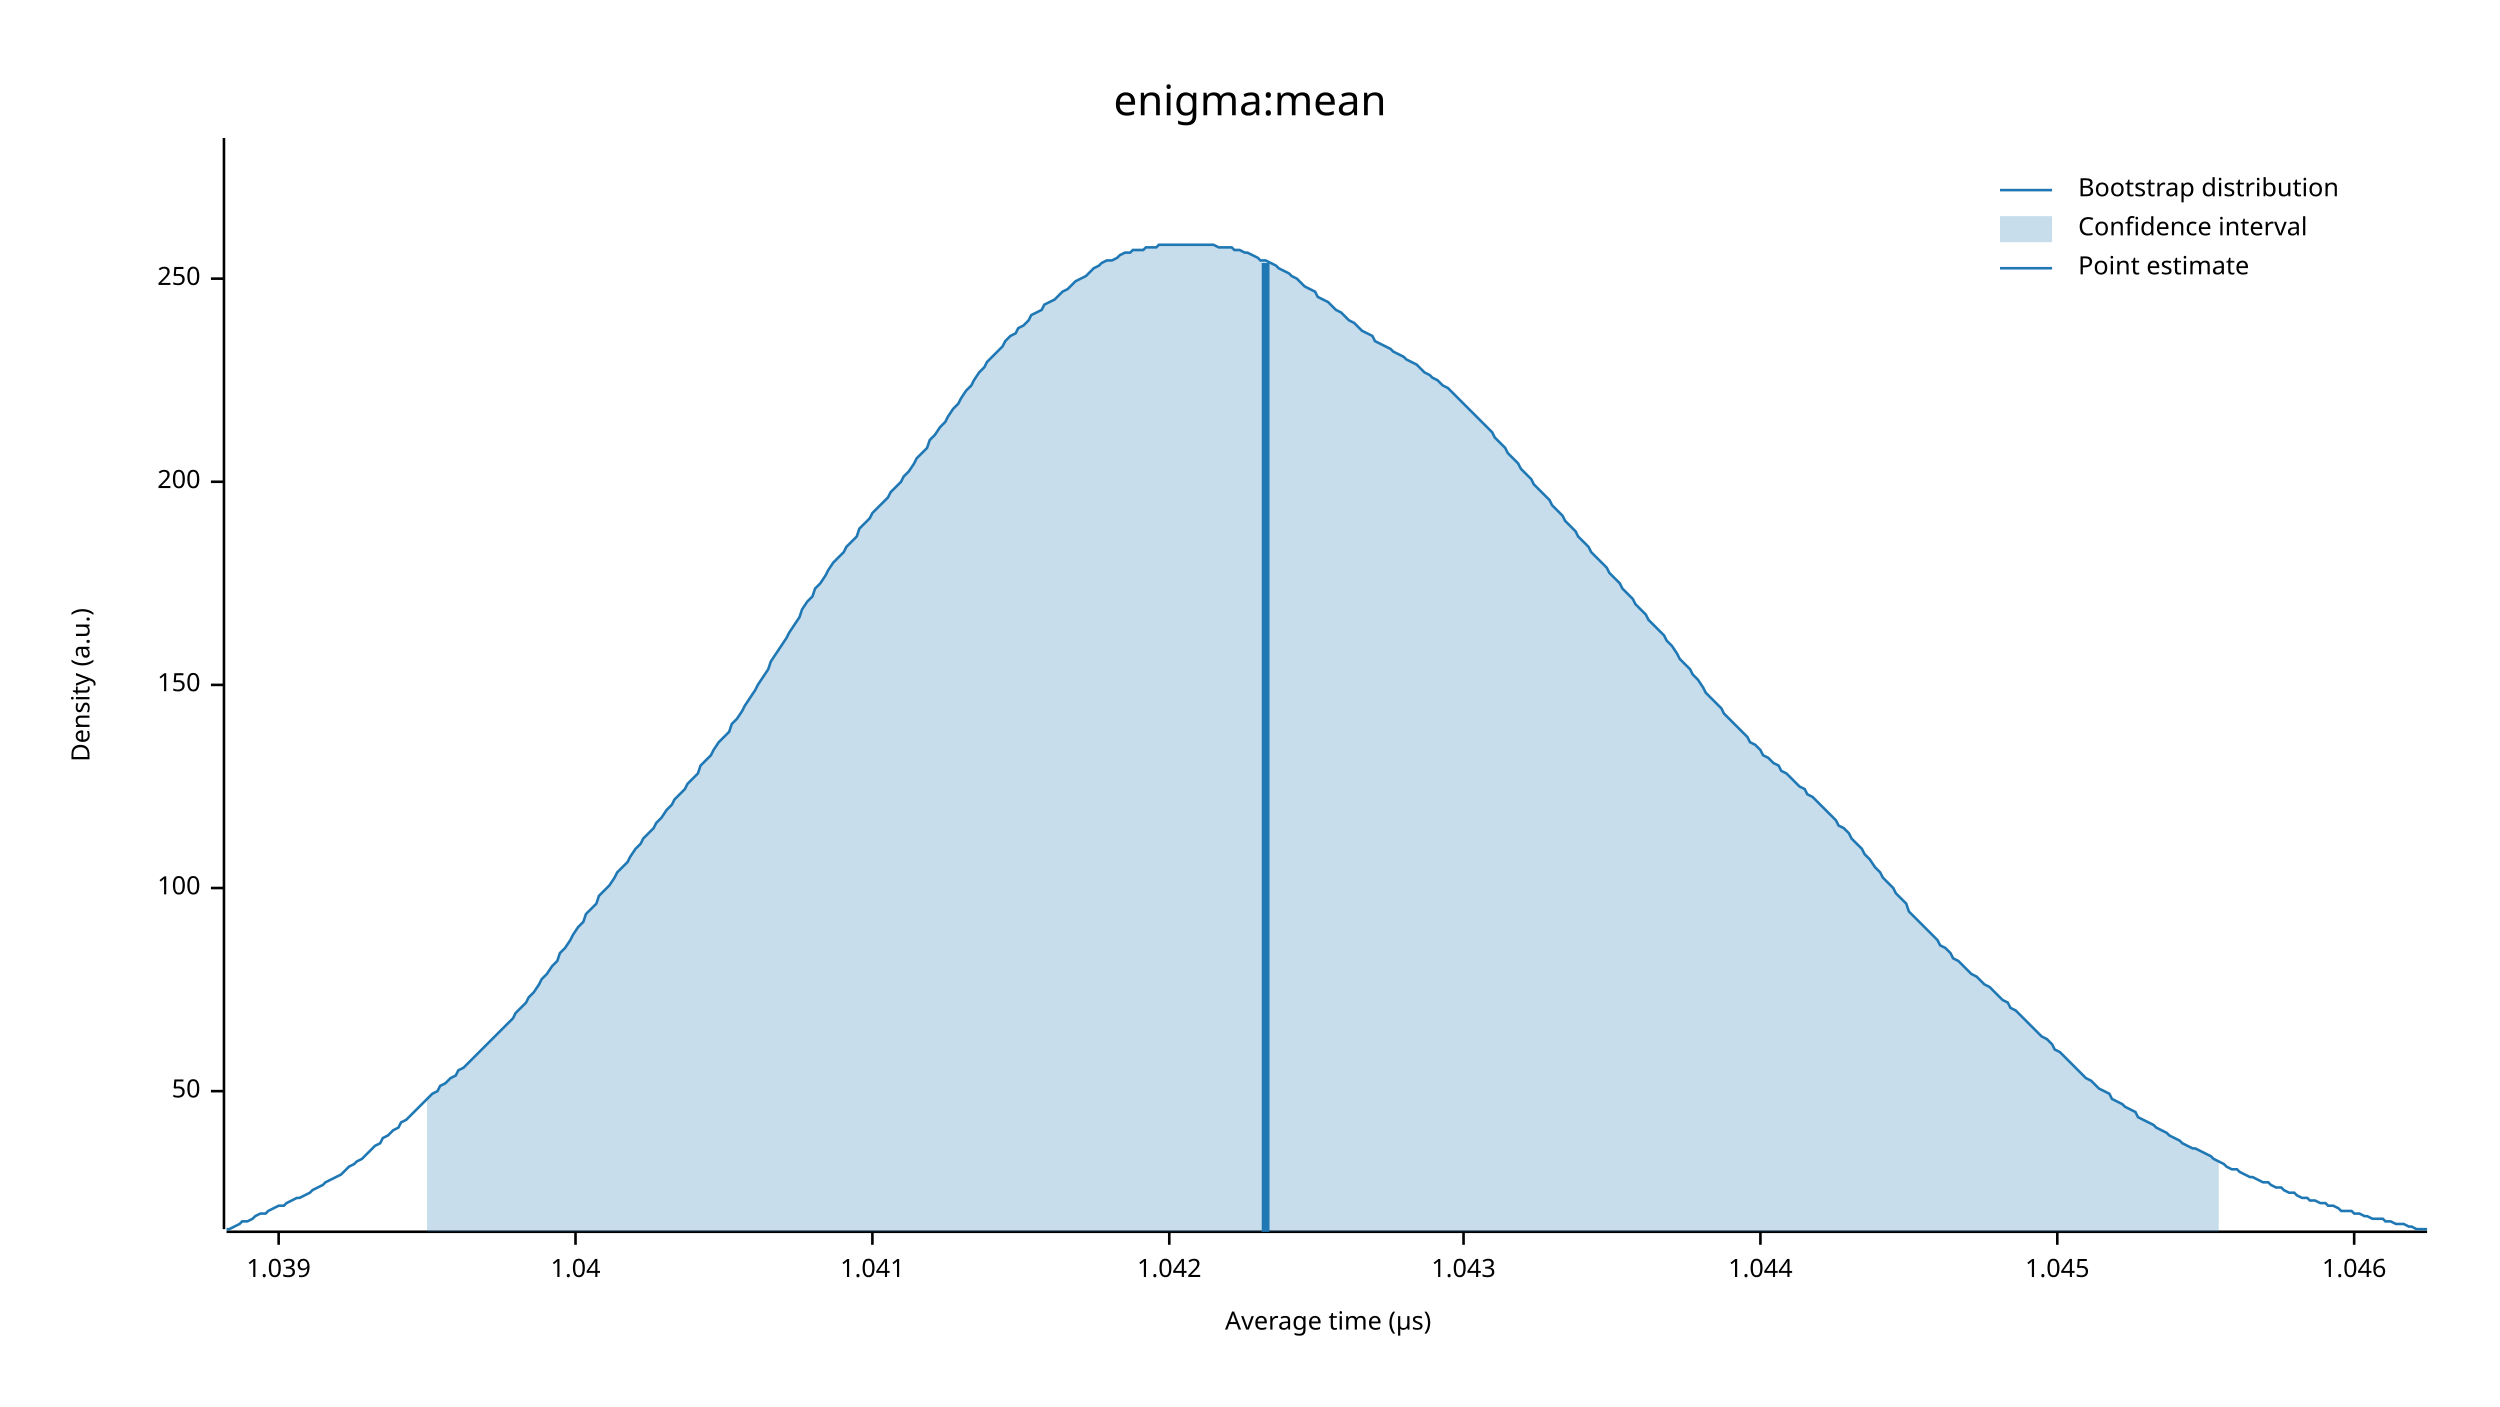
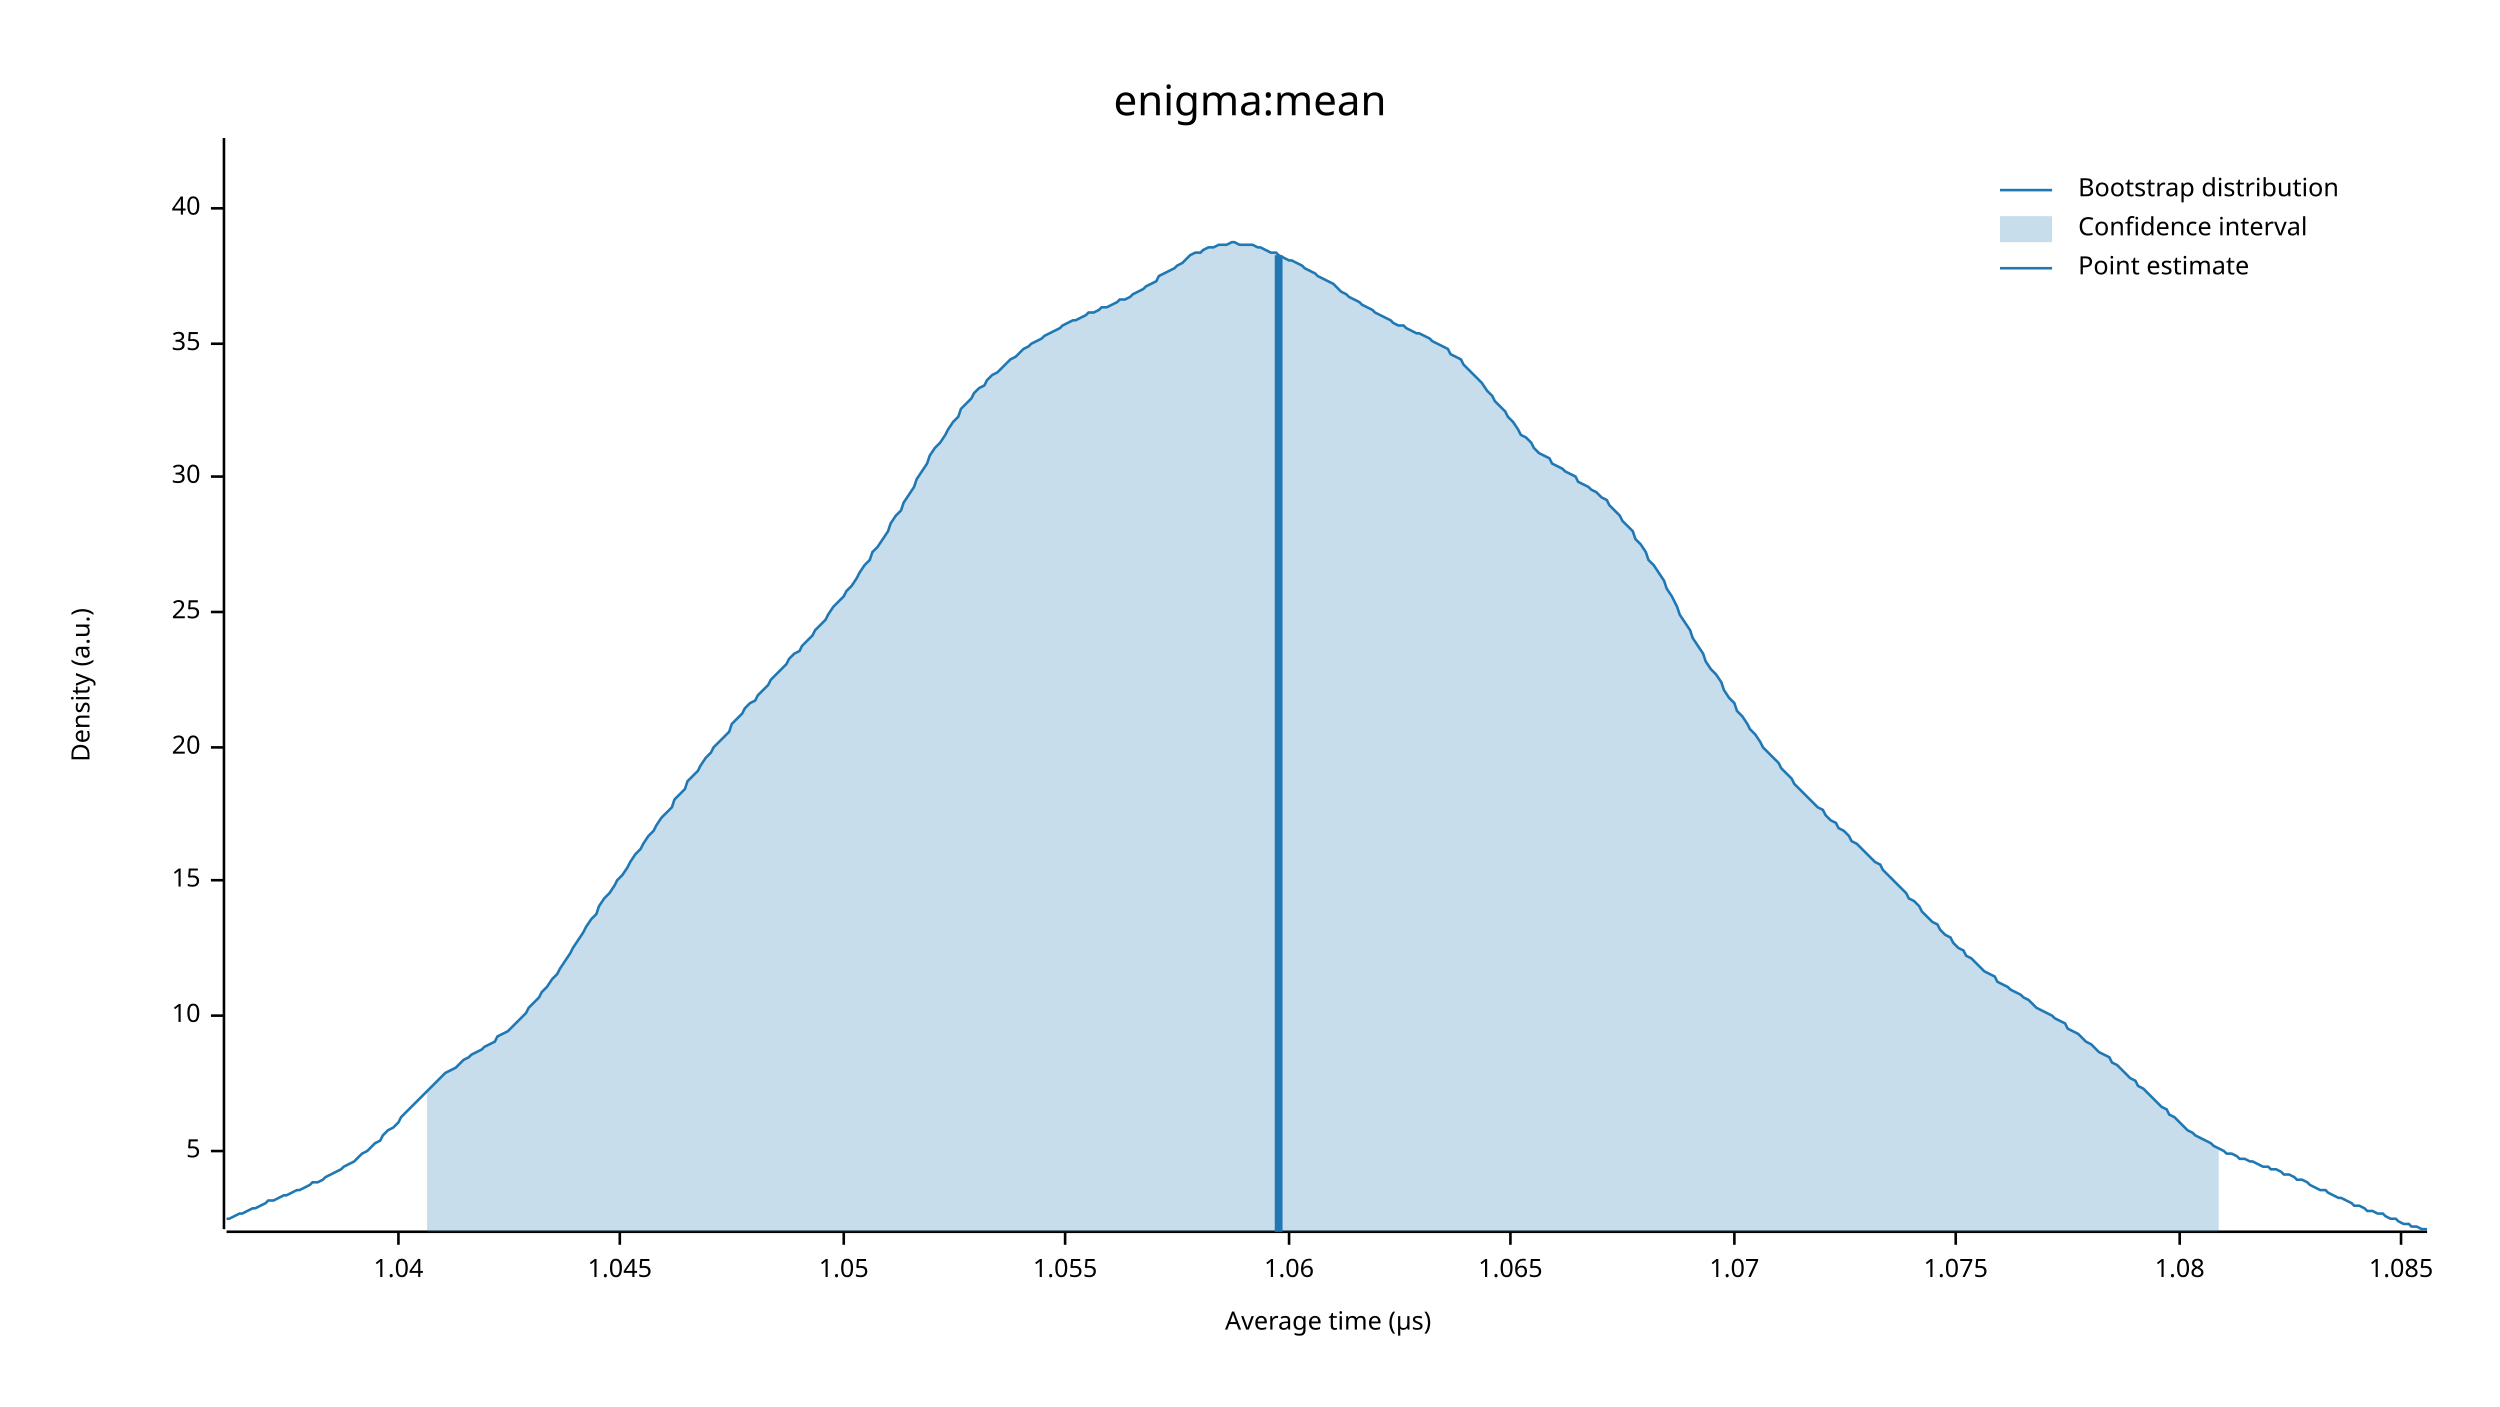
<svg xmlns="http://www.w3.org/2000/svg" width="960" height="540" viewBox="0 0 960 540">
  <text x="480" y="32" dy="0.76em" text-anchor="middle" font-family="sans-serif" font-size="16.129" opacity="1" fill="#000000">
enigma:mean
</text>
  <text x="27" y="263" dy="0.76em" text-anchor="middle" font-family="sans-serif" font-size="9.677" opacity="1" fill="#000000" transform="rotate(270, 27, 263)">
Density (a.u.)
</text>
  <text x="510" y="513" dy="-0.5ex" text-anchor="middle" font-family="sans-serif" font-size="9.677" opacity="1" fill="#000000">
Average time (µs)
</text>
  <polyline fill="none" opacity="1" stroke="#000000" stroke-width="1" points="86,53 86,472 " />
-   <text x="77" y="419" dy="0.5ex" text-anchor="end" font-family="sans-serif" font-size="9.677" opacity="1" fill="#000000">
- 50
+   <text x="77" y="442" dy="0.5ex" text-anchor="end" font-family="sans-serif" font-size="9.677" opacity="1" fill="#000000">
+ 5
</text>
-   <polyline fill="none" opacity="1" stroke="#000000" stroke-width="1" points="81,419 86,419 " />
-   <text x="77" y="341" dy="0.5ex" text-anchor="end" font-family="sans-serif" font-size="9.677" opacity="1" fill="#000000">
- 100
+   <polyline fill="none" opacity="1" stroke="#000000" stroke-width="1" points="81,442 86,442 " />
+   <text x="77" y="390" dy="0.5ex" text-anchor="end" font-family="sans-serif" font-size="9.677" opacity="1" fill="#000000">
+ 10
</text>
-   <polyline fill="none" opacity="1" stroke="#000000" stroke-width="1" points="81,341 86,341 " />
-   <text x="77" y="263" dy="0.5ex" text-anchor="end" font-family="sans-serif" font-size="9.677" opacity="1" fill="#000000">
- 150
+   <polyline fill="none" opacity="1" stroke="#000000" stroke-width="1" points="81,390 86,390 " />
+   <text x="77" y="338" dy="0.5ex" text-anchor="end" font-family="sans-serif" font-size="9.677" opacity="1" fill="#000000">
+ 15
</text>
-   <polyline fill="none" opacity="1" stroke="#000000" stroke-width="1" points="81,263 86,263 " />
-   <text x="77" y="185" dy="0.5ex" text-anchor="end" font-family="sans-serif" font-size="9.677" opacity="1" fill="#000000">
- 200
+   <polyline fill="none" opacity="1" stroke="#000000" stroke-width="1" points="81,338 86,338 " />
+   <text x="77" y="287" dy="0.5ex" text-anchor="end" font-family="sans-serif" font-size="9.677" opacity="1" fill="#000000">
+ 20
</text>
-   <polyline fill="none" opacity="1" stroke="#000000" stroke-width="1" points="81,185 86,185 " />
-   <text x="77" y="107" dy="0.5ex" text-anchor="end" font-family="sans-serif" font-size="9.677" opacity="1" fill="#000000">
- 250
+   <polyline fill="none" opacity="1" stroke="#000000" stroke-width="1" points="81,287 86,287 " />
+   <text x="77" y="235" dy="0.5ex" text-anchor="end" font-family="sans-serif" font-size="9.677" opacity="1" fill="#000000">
+ 25
</text>
-   <polyline fill="none" opacity="1" stroke="#000000" stroke-width="1" points="81,107 86,107 " />
+   <polyline fill="none" opacity="1" stroke="#000000" stroke-width="1" points="81,235 86,235 " />
+   <text x="77" y="183" dy="0.5ex" text-anchor="end" font-family="sans-serif" font-size="9.677" opacity="1" fill="#000000">
+ 30
+ </text>
+   <polyline fill="none" opacity="1" stroke="#000000" stroke-width="1" points="81,183 86,183 " />
+   <text x="77" y="132" dy="0.5ex" text-anchor="end" font-family="sans-serif" font-size="9.677" opacity="1" fill="#000000">
+ 35
+ </text>
+   <polyline fill="none" opacity="1" stroke="#000000" stroke-width="1" points="81,132 86,132 " />
+   <text x="77" y="80" dy="0.5ex" text-anchor="end" font-family="sans-serif" font-size="9.677" opacity="1" fill="#000000">
+ 40
+ </text>
+   <polyline fill="none" opacity="1" stroke="#000000" stroke-width="1" points="81,80 86,80 " />
  <polyline fill="none" opacity="1" stroke="#000000" stroke-width="1" points="87,473 932,473 " />
-   <text x="107" y="483" dy="0.76em" text-anchor="middle" font-family="sans-serif" font-size="9.677" opacity="1" fill="#000000">
- 1.039
- </text>
-   <polyline fill="none" opacity="1" stroke="#000000" stroke-width="1" points="107,473 107,478 " />
-   <text x="221" y="483" dy="0.76em" text-anchor="middle" font-family="sans-serif" font-size="9.677" opacity="1" fill="#000000">
+   <text x="153" y="483" dy="0.76em" text-anchor="middle" font-family="sans-serif" font-size="9.677" opacity="1" fill="#000000">
1.04
</text>
-   <polyline fill="none" opacity="1" stroke="#000000" stroke-width="1" points="221,473 221,478 " />
-   <text x="335" y="483" dy="0.76em" text-anchor="middle" font-family="sans-serif" font-size="9.677" opacity="1" fill="#000000">
- 1.041
- </text>
-   <polyline fill="none" opacity="1" stroke="#000000" stroke-width="1" points="335,473 335,478 " />
-   <text x="449" y="483" dy="0.76em" text-anchor="middle" font-family="sans-serif" font-size="9.677" opacity="1" fill="#000000">
- 1.042
- </text>
-   <polyline fill="none" opacity="1" stroke="#000000" stroke-width="1" points="449,473 449,478 " />
-   <text x="562" y="483" dy="0.76em" text-anchor="middle" font-family="sans-serif" font-size="9.677" opacity="1" fill="#000000">
- 1.043
- </text>
-   <polyline fill="none" opacity="1" stroke="#000000" stroke-width="1" points="562,473 562,478 " />
-   <text x="676" y="483" dy="0.76em" text-anchor="middle" font-family="sans-serif" font-size="9.677" opacity="1" fill="#000000">
- 1.044
- </text>
-   <polyline fill="none" opacity="1" stroke="#000000" stroke-width="1" points="676,473 676,478 " />
-   <text x="790" y="483" dy="0.76em" text-anchor="middle" font-family="sans-serif" font-size="9.677" opacity="1" fill="#000000">
+   <polyline fill="none" opacity="1" stroke="#000000" stroke-width="1" points="153,473 153,478 " />
+   <text x="238" y="483" dy="0.76em" text-anchor="middle" font-family="sans-serif" font-size="9.677" opacity="1" fill="#000000">
1.045
</text>
-   <polyline fill="none" opacity="1" stroke="#000000" stroke-width="1" points="790,473 790,478 " />
-   <text x="904" y="483" dy="0.76em" text-anchor="middle" font-family="sans-serif" font-size="9.677" opacity="1" fill="#000000">
- 1.046
+   <polyline fill="none" opacity="1" stroke="#000000" stroke-width="1" points="238,473 238,478 " />
+   <text x="324" y="483" dy="0.76em" text-anchor="middle" font-family="sans-serif" font-size="9.677" opacity="1" fill="#000000">
+ 1.05
</text>
-   <polyline fill="none" opacity="1" stroke="#000000" stroke-width="1" points="904,473 904,478 " />
-   <polyline fill="none" opacity="1" stroke="#1F78B4" stroke-width="1" points="87,472 88,472 90,471 92,470 93,469 95,469 97,468 98,467 100,466 102,466 103,465 105,464 107,463 109,463 110,462 112,461 114,460 115,460 117,459 119,458 120,457 122,456 124,455 125,454 127,453 129,452 131,451 132,450 134,448 136,447 137,446 139,445 141,443 142,442 144,440 146,439 147,437 149,436 151,434 153,433 154,431 156,430 158,428 159,427 161,425 163,423 164,422 166,420 168,419 169,417 171,416 173,414 175,413 176,411 178,410 180,408 181,407 183,405 185,403 186,402 188,400 190,398 191,397 193,395 195,393 197,391 198,389 200,387 202,385 203,383 205,381 207,378 208,376 210,374 212,371 214,369 215,366 217,364 219,361 220,359 222,356 224,354 225,351 227,349 229,347 230,344 232,342 234,340 236,337 237,335 239,333 241,331 242,329 244,326 246,324 247,322 249,320 251,318 252,316 254,314 256,311 258,309 259,307 261,305 263,303 264,301 266,299 268,297 269,294 271,292 273,290 274,288 276,285 278,283 280,281 281,278 283,276 285,273 286,271 288,268 290,265 291,263 293,260 295,257 296,254 298,251 300,248 302,245 303,243 305,240 307,237 308,234 310,231 312,229 313,226 315,224 317,221 318,219 320,216 322,214 324,212 325,210 327,208 329,206 330,203 332,201 334,199 335,197 337,195 339,193 341,191 342,189 344,187 346,185 347,183 349,181 351,178 352,176 354,174 356,172 357,169 359,167 361,164 363,162 364,160 366,157 368,155 369,153 371,150 373,148 374,146 376,143 378,141 379,139 381,137 383,135 385,133 386,131 388,129 390,128 391,126 393,125 395,123 396,121 398,120 400,119 401,117 403,116 405,115 407,113 408,112 410,111 412,109 413,108 415,107 417,106 418,105 420,103 422,102 423,101 425,100 427,100 429,99 430,98 432,97 434,97 435,96 437,96 439,96 440,95 442,95 444,95 445,94 447,94 449,94 451,94 452,94 454,94 456,94 457,94 459,94 461,94 462,94 464,94 466,94 468,95 469,95 471,95 473,95 474,96 476,96 478,97 479,97 481,98 483,99 484,100 486,100 488,101 490,102 491,103 493,104 495,105 496,106 498,107 500,109 501,110 503,111 505,112 506,114 508,115 510,116 512,118 513,119 515,120 517,122 518,123 520,124 522,126 523,127 525,128 527,129 528,131 530,132 532,133 534,134 535,135 537,136 539,137 540,138 542,139 544,140 545,141 547,143 549,144 550,145 552,146 554,148 556,149 557,150 559,152 561,154 562,155 564,157 566,159 567,160 569,162 571,164 573,166 574,168 576,170 578,172 579,174 581,176 583,178 584,180 586,182 588,184 589,186 591,188 593,190 595,192 596,194 598,196 600,198 601,200 603,202 605,204 606,206 608,208 610,210 611,212 613,214 615,216 617,218 618,220 620,222 622,224 623,226 625,228 627,230 628,232 630,234 632,236 633,238 635,240 637,242 639,244 640,246 642,248 644,251 645,253 647,255 649,257 650,259 652,261 654,264 655,266 657,268 659,270 661,272 662,274 664,276 666,278 667,279 669,281 671,283 672,285 674,286 676,288 677,290 679,291 681,293 683,294 684,296 686,297 688,299 689,300 691,302 693,303 694,305 696,306 698,308 700,310 701,311 703,313 705,315 706,317 708,318 710,320 711,322 713,324 715,326 716,328 718,330 720,333 722,335 723,337 725,339 727,341 728,343 730,345 732,347 733,350 735,352 737,354 738,355 740,357 742,359 744,361 745,363 747,364 749,366 750,368 752,369 754,371 755,372 757,374 759,375 760,376 762,378 764,379 766,381 767,382 769,384 771,385 772,387 774,388 776,390 777,391 779,393 781,395 782,396 784,398 786,399 788,401 789,403 791,404 793,406 794,407 796,409 798,411 799,412 801,414 803,415 804,416 806,418 808,419 810,420 811,422 813,423 815,424 816,425 818,426 820,427 821,429 823,430 825,431 827,432 828,433 830,434 832,435 833,436 835,437 837,438 838,439 840,440 842,441 843,441 845,442 847,443 849,444 850,445 852,446 854,447 855,448 857,449 859,449 860,450 862,451 864,452 865,452 867,453 869,454 871,454 872,455 874,456 876,456 877,457 879,458 881,458 882,459 884,460 886,460 887,461 889,461 891,462 893,462 894,463 896,463 898,464 899,465 901,465 903,465 904,466 906,466 908,467 909,467 911,468 913,468 915,468 916,469 918,469 920,470 921,470 923,470 925,471 926,471 928,472 930,472 932,472 " />
-   <polygon opacity="0.25" fill="#1F78B4" points="164,422 166,420 168,419 169,417 171,416 173,414 175,413 176,411 178,410 180,408 181,407 183,405 185,403 186,402 188,400 190,398 191,397 193,395 195,393 197,391 198,389 200,387 202,385 203,383 205,381 207,378 208,376 210,374 212,371 214,369 215,366 217,364 219,361 220,359 222,356 224,354 225,351 227,349 229,347 230,344 232,342 234,340 236,337 237,335 239,333 241,331 242,329 244,326 246,324 247,322 249,320 251,318 252,316 254,314 256,311 258,309 259,307 261,305 263,303 264,301 266,299 268,297 269,294 271,292 273,290 274,288 276,285 278,283 280,281 281,278 283,276 285,273 286,271 288,268 290,265 291,263 293,260 295,257 296,254 298,251 300,248 302,245 303,243 305,240 307,237 308,234 310,231 312,229 313,226 315,224 317,221 318,219 320,216 322,214 324,212 325,210 327,208 329,206 330,203 332,201 334,199 335,197 337,195 339,193 341,191 342,189 344,187 346,185 347,183 349,181 351,178 352,176 354,174 356,172 357,169 359,167 361,164 363,162 364,160 366,157 368,155 369,153 371,150 373,148 374,146 376,143 378,141 379,139 381,137 383,135 385,133 386,131 388,129 390,128 391,126 393,125 395,123 396,121 398,120 400,119 401,117 403,116 405,115 407,113 408,112 410,111 412,109 413,108 415,107 417,106 418,105 420,103 422,102 423,101 425,100 427,100 429,99 430,98 432,97 434,97 435,96 437,96 439,96 440,95 442,95 444,95 445,94 447,94 449,94 451,94 452,94 454,94 456,94 457,94 459,94 461,94 462,94 464,94 466,94 468,95 469,95 471,95 473,95 474,96 476,96 478,97 479,97 481,98 483,99 484,100 486,100 488,101 490,102 491,103 493,104 495,105 496,106 498,107 500,109 501,110 503,111 505,112 506,114 508,115 510,116 512,118 513,119 515,120 517,122 518,123 520,124 522,126 523,127 525,128 527,129 528,131 530,132 532,133 534,134 535,135 537,136 539,137 540,138 542,139 544,140 545,141 547,143 549,144 550,145 552,146 554,148 556,149 557,150 559,152 561,154 562,155 564,157 566,159 567,160 569,162 571,164 573,166 574,168 576,170 578,172 579,174 581,176 583,178 584,180 586,182 588,184 589,186 591,188 593,190 595,192 596,194 598,196 600,198 601,200 603,202 605,204 606,206 608,208 610,210 611,212 613,214 615,216 617,218 618,220 620,222 622,224 623,226 625,228 627,230 628,232 630,234 632,236 633,238 635,240 637,242 639,244 640,246 642,248 644,251 645,253 647,255 649,257 650,259 652,261 654,264 655,266 657,268 659,270 661,272 662,274 664,276 666,278 667,279 669,281 671,283 672,285 674,286 676,288 677,290 679,291 681,293 683,294 684,296 686,297 688,299 689,300 691,302 693,303 694,305 696,306 698,308 700,310 701,311 703,313 705,315 706,317 708,318 710,320 711,322 713,324 715,326 716,328 718,330 720,333 722,335 723,337 725,339 727,341 728,343 730,345 732,347 733,350 735,352 737,354 738,355 740,357 742,359 744,361 745,363 747,364 749,366 750,368 752,369 754,371 755,372 757,374 759,375 760,376 762,378 764,379 766,381 767,382 769,384 771,385 772,387 774,388 776,390 777,391 779,393 781,395 782,396 784,398 786,399 788,401 789,403 791,404 793,406 794,407 796,409 798,411 799,412 801,414 803,415 804,416 806,418 808,419 810,420 811,422 813,423 815,424 816,425 818,426 820,427 821,429 823,430 825,431 827,432 828,433 830,434 832,435 833,436 835,437 837,438 838,439 840,440 842,441 843,441 845,442 847,443 849,444 850,445 852,446 852,473 164,473 " />
-   <polyline fill="none" opacity="1" stroke="#1F78B4" stroke-width="3" points="486,473 486,101 " />
+   <polyline fill="none" opacity="1" stroke="#000000" stroke-width="1" points="324,473 324,478 " />
+   <text x="409" y="483" dy="0.76em" text-anchor="middle" font-family="sans-serif" font-size="9.677" opacity="1" fill="#000000">
+ 1.055
+ </text>
+   <polyline fill="none" opacity="1" stroke="#000000" stroke-width="1" points="409,473 409,478 " />
+   <text x="495" y="483" dy="0.76em" text-anchor="middle" font-family="sans-serif" font-size="9.677" opacity="1" fill="#000000">
+ 1.06
+ </text>
+   <polyline fill="none" opacity="1" stroke="#000000" stroke-width="1" points="495,473 495,478 " />
+   <text x="580" y="483" dy="0.76em" text-anchor="middle" font-family="sans-serif" font-size="9.677" opacity="1" fill="#000000">
+ 1.065
+ </text>
+   <polyline fill="none" opacity="1" stroke="#000000" stroke-width="1" points="580,473 580,478 " />
+   <text x="666" y="483" dy="0.76em" text-anchor="middle" font-family="sans-serif" font-size="9.677" opacity="1" fill="#000000">
+ 1.07
+ </text>
+   <polyline fill="none" opacity="1" stroke="#000000" stroke-width="1" points="666,473 666,478 " />
+   <text x="751" y="483" dy="0.76em" text-anchor="middle" font-family="sans-serif" font-size="9.677" opacity="1" fill="#000000">
+ 1.075
+ </text>
+   <polyline fill="none" opacity="1" stroke="#000000" stroke-width="1" points="751,473 751,478 " />
+   <text x="837" y="483" dy="0.76em" text-anchor="middle" font-family="sans-serif" font-size="9.677" opacity="1" fill="#000000">
+ 1.08
+ </text>
+   <polyline fill="none" opacity="1" stroke="#000000" stroke-width="1" points="837,473 837,478 " />
+   <text x="922" y="483" dy="0.76em" text-anchor="middle" font-family="sans-serif" font-size="9.677" opacity="1" fill="#000000">
+ 1.085
+ </text>
+   <polyline fill="none" opacity="1" stroke="#000000" stroke-width="1" points="922,473 922,478 " />
+   <polyline fill="none" opacity="1" stroke="#1F78B4" stroke-width="1" points="87,468 88,468 90,467 92,466 93,466 95,465 97,464 98,464 100,463 102,462 103,461 105,461 107,460 109,459 110,459 112,458 114,457 115,457 117,456 119,455 120,454 122,454 124,453 125,452 127,451 129,450 131,449 132,448 134,447 136,446 137,445 139,443 141,442 142,441 144,439 146,438 147,436 149,434 151,433 153,431 154,429 156,427 158,425 159,424 161,422 163,420 164,419 166,417 168,415 169,414 171,412 173,411 175,410 176,409 178,407 180,406 181,405 183,404 185,403 186,402 188,401 190,400 191,398 193,397 195,396 197,394 198,393 200,391 202,389 203,387 205,385 207,383 208,381 210,379 212,376 214,374 215,372 217,369 219,366 220,364 222,361 224,358 225,356 227,353 229,351 230,348 232,345 234,343 236,340 237,338 239,336 241,333 242,331 244,328 246,326 247,324 249,321 251,319 252,317 254,314 256,312 258,310 259,307 261,305 263,303 264,300 266,298 268,296 269,294 271,291 273,289 274,287 276,285 278,283 280,281 281,278 283,276 285,274 286,272 288,270 290,269 291,267 293,265 295,263 296,261 298,259 300,257 302,255 303,253 305,251 307,250 308,248 310,246 312,244 313,242 315,240 317,238 318,236 320,233 322,231 324,229 325,227 327,225 329,222 330,220 332,217 334,215 335,212 337,210 339,207 341,204 342,201 344,198 346,196 347,193 349,190 351,187 352,184 354,181 356,178 357,175 359,172 361,170 363,167 364,165 366,162 368,160 369,157 371,155 373,153 374,151 376,149 378,148 379,146 381,144 383,143 385,141 386,140 388,138 390,137 391,136 393,134 395,133 396,132 398,131 400,130 401,129 403,128 405,127 407,126 408,125 410,124 412,123 413,123 415,122 417,121 418,120 420,120 422,119 423,118 425,118 427,117 429,116 430,115 432,115 434,114 435,113 437,112 439,111 440,110 442,109 444,108 445,106 447,105 449,104 451,103 452,102 454,101 456,99 457,98 459,97 461,97 462,96 464,95 466,95 468,94 469,94 471,94 473,93 474,93 476,94 478,94 479,94 481,94 483,95 484,95 486,96 488,97 490,97 491,98 493,99 495,100 496,100 498,101 500,102 501,103 503,104 505,105 506,106 508,107 510,108 512,109 513,110 515,112 517,113 518,114 520,115 522,116 523,117 525,118 527,119 528,120 530,121 532,122 534,123 535,124 537,125 539,125 540,126 542,127 544,128 545,128 547,129 549,130 550,131 552,132 554,133 556,134 557,136 559,137 561,138 562,140 564,142 566,144 567,145 569,147 571,150 573,152 574,154 576,156 578,158 579,160 581,162 583,165 584,167 586,168 588,170 589,172 591,174 593,175 595,176 596,178 598,179 600,180 601,181 603,182 605,183 606,185 608,186 610,187 611,188 613,189 615,191 617,192 618,194 620,196 622,198 623,200 625,202 627,204 628,207 630,209 632,212 633,215 635,217 637,220 639,223 640,226 642,229 644,233 645,236 647,239 649,242 650,245 652,248 654,251 655,254 657,257 659,259 661,262 662,265 664,268 666,270 667,273 669,275 671,278 672,280 674,282 676,285 677,287 679,289 681,291 683,293 684,295 686,297 688,299 689,301 691,303 693,305 694,306 696,308 698,310 700,311 701,313 703,315 705,316 706,318 708,319 710,321 711,323 713,324 715,326 716,327 718,329 720,331 722,332 723,334 725,336 727,338 728,339 730,341 732,343 733,345 735,346 737,348 738,350 740,352 742,354 744,355 745,357 747,359 749,360 750,362 752,364 754,365 755,367 757,368 759,370 760,371 762,373 764,374 766,375 767,377 769,378 771,379 772,380 774,381 776,382 777,383 779,384 781,386 782,387 784,388 786,389 788,390 789,391 791,392 793,393 794,395 796,396 798,397 799,398 801,400 803,401 804,402 806,404 808,405 810,406 811,408 813,409 815,411 816,412 818,414 820,415 821,417 823,418 825,420 827,422 828,423 830,425 832,426 833,428 835,429 837,431 838,432 840,434 842,435 843,436 845,437 847,438 849,439 850,440 852,441 854,442 855,443 857,443 859,444 860,445 862,445 864,446 865,446 867,447 869,448 871,448 872,449 874,449 876,450 877,451 879,451 881,452 882,453 884,453 886,454 887,455 889,456 891,457 893,457 894,458 896,459 898,460 899,460 901,461 903,462 904,463 906,463 908,464 909,465 911,465 913,466 915,466 916,467 918,468 920,468 921,469 923,470 925,470 926,471 928,471 930,472 932,472 " />
+   <polygon opacity="0.25" fill="#1F78B4" points="164,419 166,417 168,415 169,414 171,412 173,411 175,410 176,409 178,407 180,406 181,405 183,404 185,403 186,402 188,401 190,400 191,398 193,397 195,396 197,394 198,393 200,391 202,389 203,387 205,385 207,383 208,381 210,379 212,376 214,374 215,372 217,369 219,366 220,364 222,361 224,358 225,356 227,353 229,351 230,348 232,345 234,343 236,340 237,338 239,336 241,333 242,331 244,328 246,326 247,324 249,321 251,319 252,317 254,314 256,312 258,310 259,307 261,305 263,303 264,300 266,298 268,296 269,294 271,291 273,289 274,287 276,285 278,283 280,281 281,278 283,276 285,274 286,272 288,270 290,269 291,267 293,265 295,263 296,261 298,259 300,257 302,255 303,253 305,251 307,250 308,248 310,246 312,244 313,242 315,240 317,238 318,236 320,233 322,231 324,229 325,227 327,225 329,222 330,220 332,217 334,215 335,212 337,210 339,207 341,204 342,201 344,198 346,196 347,193 349,190 351,187 352,184 354,181 356,178 357,175 359,172 361,170 363,167 364,165 366,162 368,160 369,157 371,155 373,153 374,151 376,149 378,148 379,146 381,144 383,143 385,141 386,140 388,138 390,137 391,136 393,134 395,133 396,132 398,131 400,130 401,129 403,128 405,127 407,126 408,125 410,124 412,123 413,123 415,122 417,121 418,120 420,120 422,119 423,118 425,118 427,117 429,116 430,115 432,115 434,114 435,113 437,112 439,111 440,110 442,109 444,108 445,106 447,105 449,104 451,103 452,102 454,101 456,99 457,98 459,97 461,97 462,96 464,95 466,95 468,94 469,94 471,94 473,93 474,93 476,94 478,94 479,94 481,94 483,95 484,95 486,96 488,97 490,97 491,98 493,99 495,100 496,100 498,101 500,102 501,103 503,104 505,105 506,106 508,107 510,108 512,109 513,110 515,112 517,113 518,114 520,115 522,116 523,117 525,118 527,119 528,120 530,121 532,122 534,123 535,124 537,125 539,125 540,126 542,127 544,128 545,128 547,129 549,130 550,131 552,132 554,133 556,134 557,136 559,137 561,138 562,140 564,142 566,144 567,145 569,147 571,150 573,152 574,154 576,156 578,158 579,160 581,162 583,165 584,167 586,168 588,170 589,172 591,174 593,175 595,176 596,178 598,179 600,180 601,181 603,182 605,183 606,185 608,186 610,187 611,188 613,189 615,191 617,192 618,194 620,196 622,198 623,200 625,202 627,204 628,207 630,209 632,212 633,215 635,217 637,220 639,223 640,226 642,229 644,233 645,236 647,239 649,242 650,245 652,248 654,251 655,254 657,257 659,259 661,262 662,265 664,268 666,270 667,273 669,275 671,278 672,280 674,282 676,285 677,287 679,289 681,291 683,293 684,295 686,297 688,299 689,301 691,303 693,305 694,306 696,308 698,310 700,311 701,313 703,315 705,316 706,318 708,319 710,321 711,323 713,324 715,326 716,327 718,329 720,331 722,332 723,334 725,336 727,338 728,339 730,341 732,343 733,345 735,346 737,348 738,350 740,352 742,354 744,355 745,357 747,359 749,360 750,362 752,364 754,365 755,367 757,368 759,370 760,371 762,373 764,374 766,375 767,377 769,378 771,379 772,380 774,381 776,382 777,383 779,384 781,386 782,387 784,388 786,389 788,390 789,391 791,392 793,393 794,395 796,396 798,397 799,398 801,400 803,401 804,402 806,404 808,405 810,406 811,408 813,409 815,411 816,412 818,414 820,415 821,417 823,418 825,420 827,422 828,423 830,425 832,426 833,428 835,429 837,431 838,432 840,434 842,435 843,436 845,437 847,438 849,439 850,440 852,441 852,473 164,473 " />
+   <polyline fill="none" opacity="1" stroke="#1F78B4" stroke-width="3" points="491,473 491,98 " />
  <text x="798" y="68" dy="0.76em" text-anchor="start" font-family="sans-serif" font-size="9.677" opacity="1" fill="#000000">
Bootstrap distribution
</text>
  <text x="798" y="83" dy="0.76em" text-anchor="start" font-family="sans-serif" font-size="9.677" opacity="1" fill="#000000">
Confidence interval
</text>
  <text x="798" y="98" dy="0.76em" text-anchor="start" font-family="sans-serif" font-size="9.677" opacity="1" fill="#000000">
Point estimate
</text>
  <polyline fill="none" opacity="1" stroke="#1F78B4" stroke-width="1" points="768,73 788,73 " />
  <rect x="768" y="83" width="20" height="10" opacity="0.25" fill="#1F78B4" stroke="none" />
  <polyline fill="none" opacity="1" stroke="#1F78B4" stroke-width="1" points="768,103 788,103 " />
</svg>
